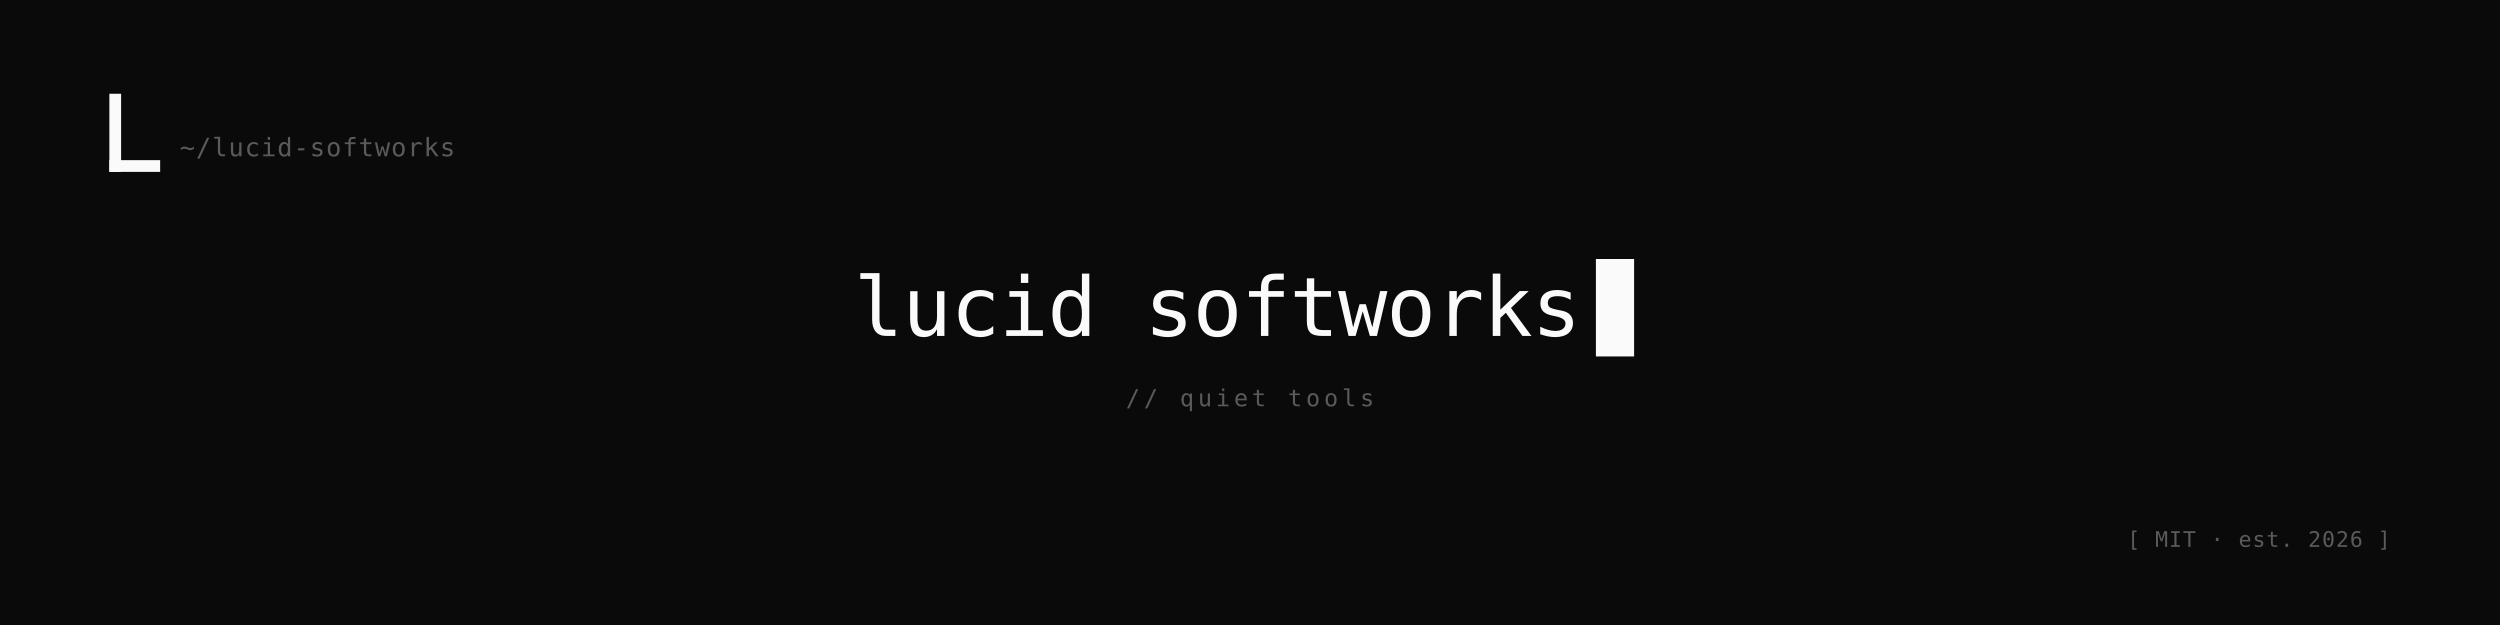
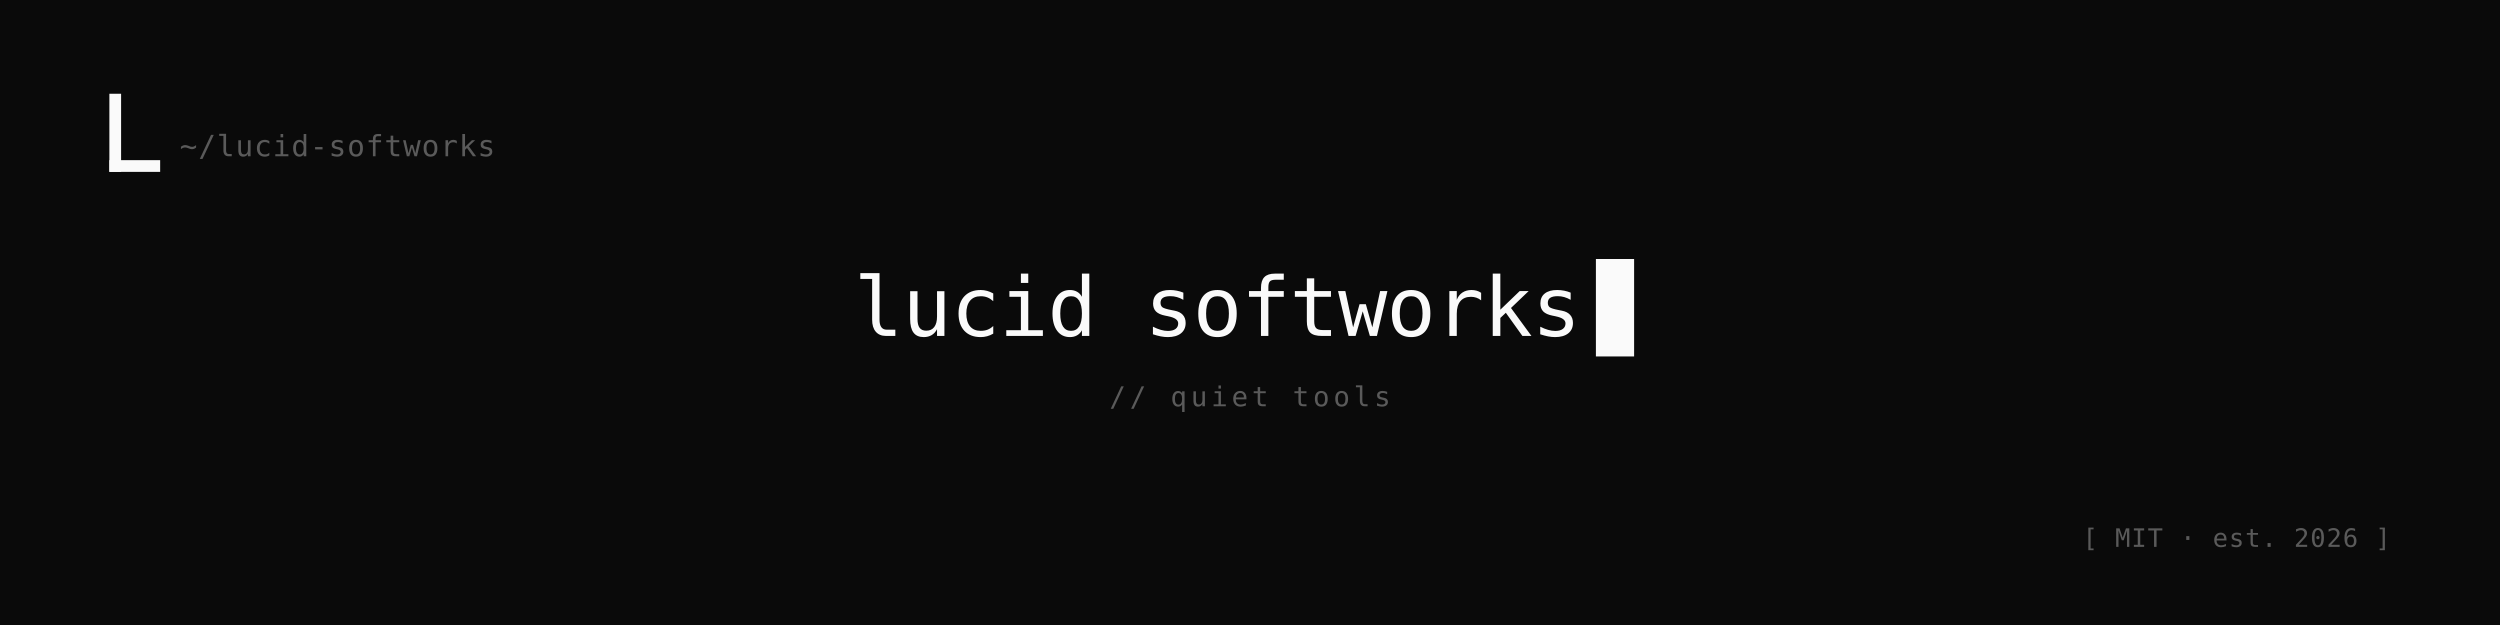
<svg xmlns="http://www.w3.org/2000/svg" viewBox="0 0 1280 320" width="1280" height="320">
  <style>
    .cursor { animation: blink 1.05s steps(1, end) infinite; }
    @keyframes blink { 50% { opacity: 0; } }
    .word { animation: appear 0.6s ease-out both; }
    @keyframes appear { from { opacity: 0; transform: translateY(2px); } }
  </style>
  <rect width="1280" height="320" fill="#0a0a0a" />
  <g fill="#fafafa" transform="translate(56, 48)">
    <rect width="6" height="40" />
    <rect y="34" width="26" height="6" />
  </g>
-   <text x="92" y="80" font-family="ui-monospace, 'JetBrains Mono', 'IBM Plex Mono', 'SF Mono', Menlo, Consolas, monospace" font-size="13" letter-spacing="0.5" fill="#5a5a5a">~/lucid-softworks</text>
+   <text x="92" y="80" font-family="ui-monospace, 'JetBrains Mono', 'IBM Plex Mono', 'SF Mono', Menlo, Consolas, monospace" font-size="15" letter-spacing="0.5" fill="#5a5a5a">~/lucid-softworks</text>
  <text class="word" x="640" y="172" text-anchor="middle" font-family="ui-monospace, 'JetBrains Mono', 'IBM Plex Mono', 'SF Mono', Menlo, Consolas, monospace" font-size="42" font-weight="500" letter-spacing="-0.5" fill="#fafafa">lucid softworks<tspan dx="8" class="cursor" fill="#fafafa">▊</tspan>
  </text>
-   <text x="640" y="208" text-anchor="middle" font-family="ui-monospace, 'JetBrains Mono', 'IBM Plex Mono', 'SF Mono', Menlo, Consolas, monospace" font-size="12" letter-spacing="2" fill="#5a5a5a">// quiet tools</text>
-   <text x="1224" y="280" text-anchor="end" font-family="ui-monospace, 'JetBrains Mono', 'IBM Plex Mono', 'SF Mono', Menlo, Consolas, monospace" font-size="11" letter-spacing="0.5" fill="#5a5a5a">[ MIT  ·  est. 2026 ]</text>
+   <text x="640" y="208" text-anchor="middle" font-family="ui-monospace, 'JetBrains Mono', 'IBM Plex Mono', 'SF Mono', Menlo, Consolas, monospace" font-size="14" letter-spacing="2" fill="#5a5a5a">// quiet tools</text>
+   <text x="1224" y="280" text-anchor="end" font-family="ui-monospace, 'JetBrains Mono', 'IBM Plex Mono', 'SF Mono', Menlo, Consolas, monospace" font-size="13" letter-spacing="0.5" fill="#5a5a5a">[ MIT  ·  est. 2026 ]</text>
</svg>
